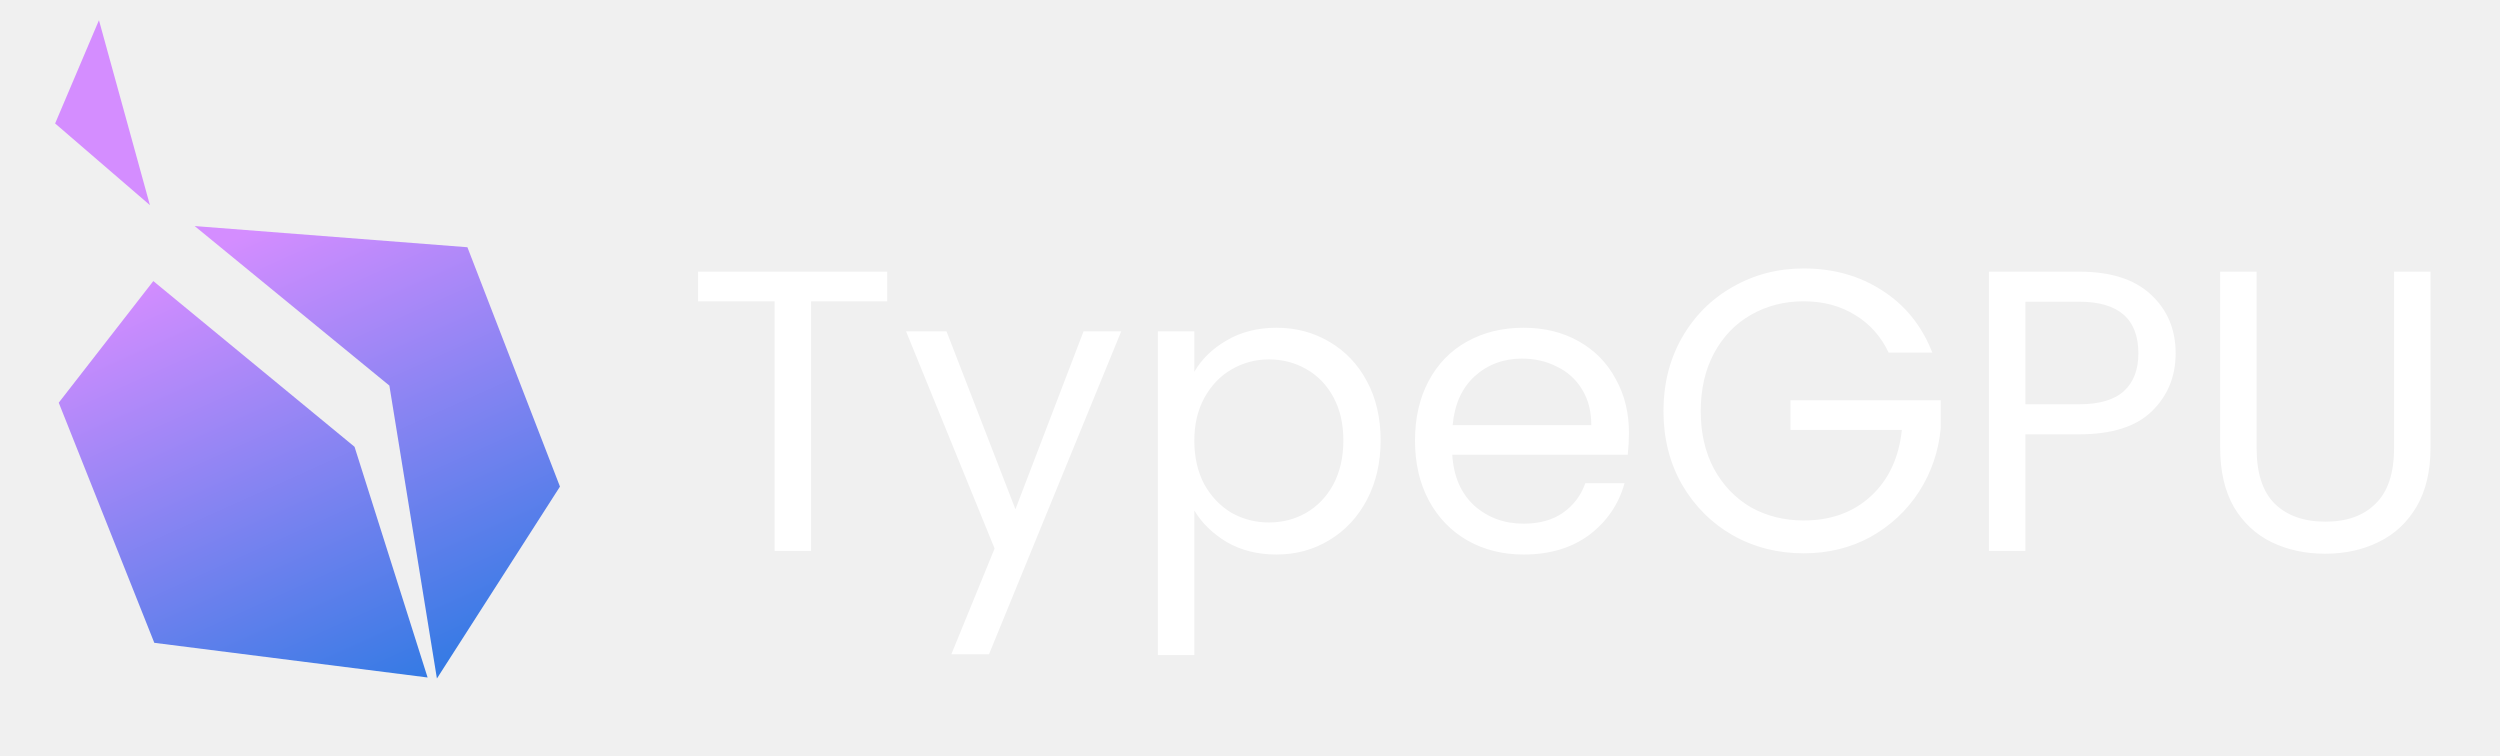
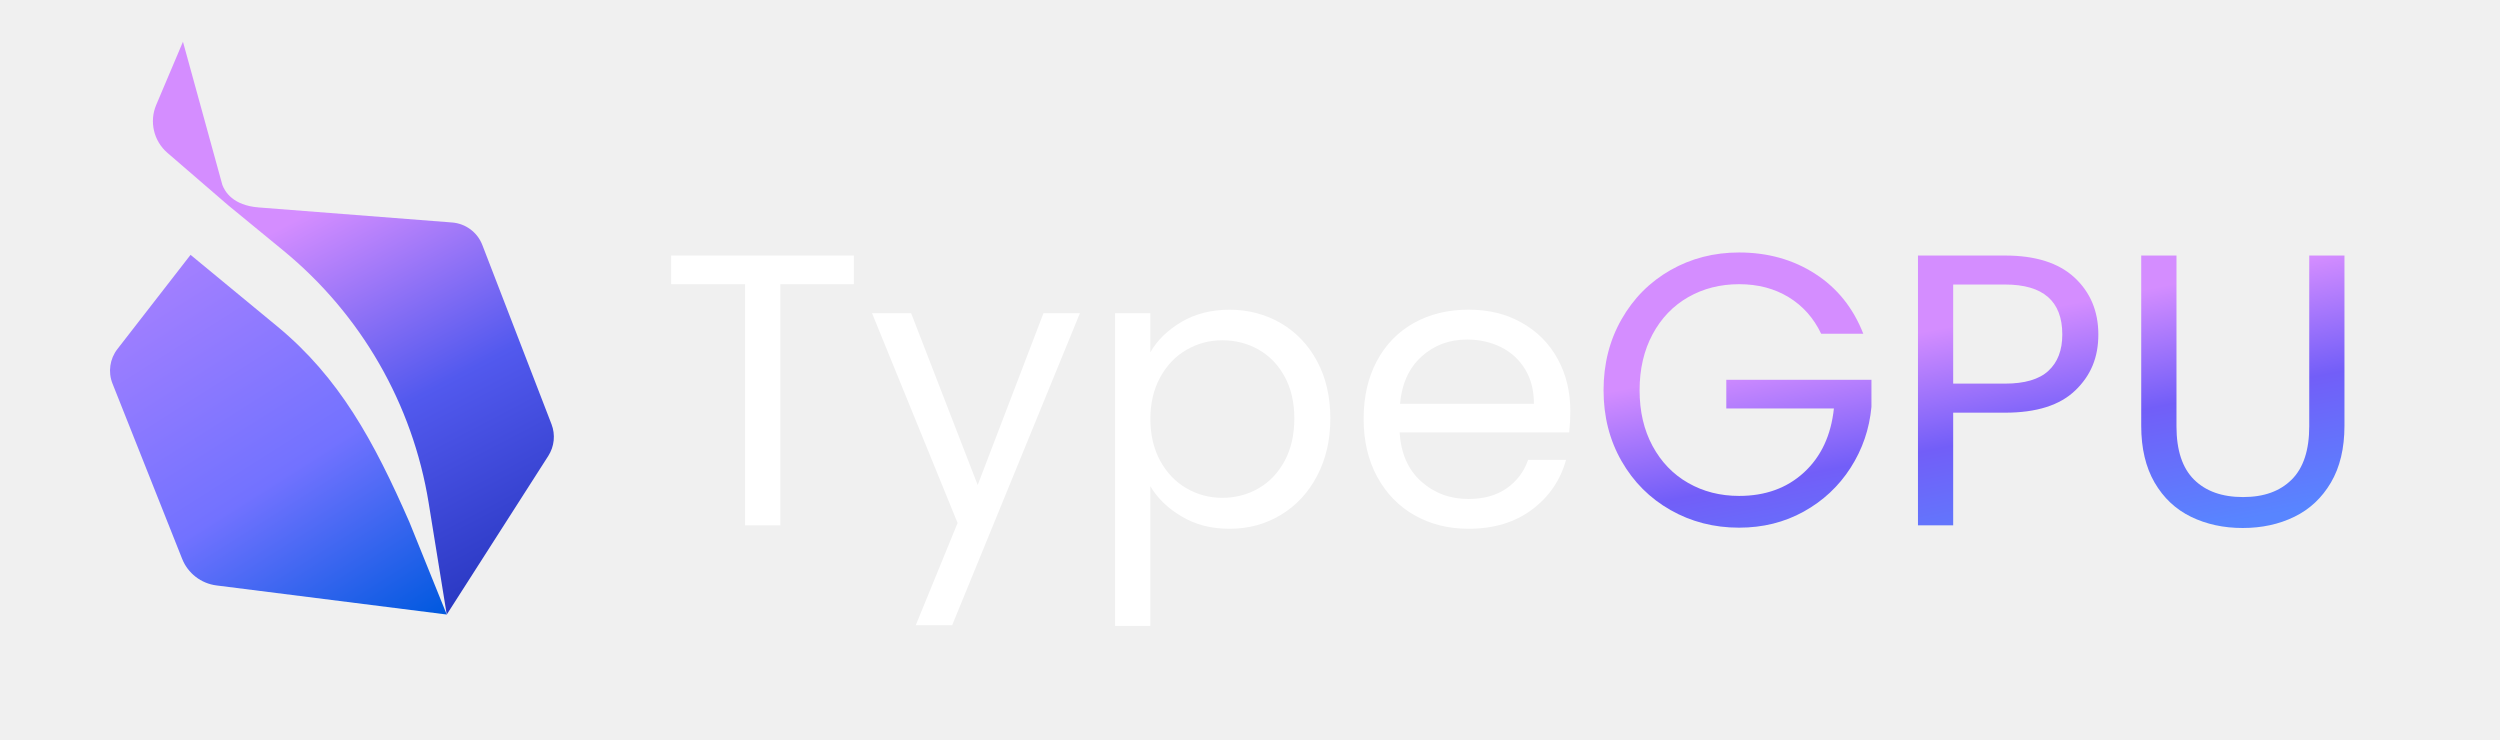
- <svg xmlns="http://www.w3.org/2000/svg" width="599" height="181" viewBox="0 0 599 181" fill="none">
-   <g clip-path="url(#clip0_53_32)">
-     <path d="M36.971 154.02L102.452 162.326L84.946 107.049L36.735 67.346L14.075 96.486L36.971 154.02Z" fill="url(#paint0_linear_53_32)" />
-     <path d="M111.99 59.236L46.639 54.163L93.295 92.388L104.685 162.569L134.167 116.587L111.99 59.236Z" fill="url(#paint1_linear_53_32)" />
-     <path d="M13.208 29.584L35.92 49.153L23.71 4.839L13.208 29.584Z" fill="url(#paint2_linear_53_32)" />
-     <path d="M212.576 65.088V72.192H194.336V132H185.6V72.192H167.264V65.088H212.576ZM268.642 79.392L236.962 156.768H227.938L238.306 131.424L217.09 79.392H226.786L243.298 122.016L259.618 79.392H268.642ZM286.159 89.088C287.887 86.08 290.447 83.584 293.839 81.6C297.295 79.552 301.295 78.528 305.839 78.528C310.511 78.528 314.735 79.648 318.511 81.888C322.351 84.128 325.359 87.296 327.535 91.392C329.711 95.424 330.799 100.128 330.799 105.504C330.799 110.816 329.711 115.552 327.535 119.712C325.359 123.872 322.351 127.104 318.511 129.408C314.735 131.712 310.511 132.864 305.839 132.864C301.359 132.864 297.391 131.872 293.935 129.888C290.543 127.84 287.951 125.312 286.159 122.304V156.96H277.423V79.392H286.159V89.088ZM321.871 105.504C321.871 101.536 321.071 98.08 319.471 95.136C317.871 92.192 315.695 89.952 312.943 88.416C310.255 86.88 307.279 86.112 304.015 86.112C300.815 86.112 297.839 86.912 295.087 88.512C292.399 90.048 290.223 92.32 288.559 95.328C286.959 98.272 286.159 101.696 286.159 105.6C286.159 109.568 286.959 113.056 288.559 116.064C290.223 119.008 292.399 121.28 295.087 122.88C297.839 124.416 300.815 125.184 304.015 125.184C307.279 125.184 310.255 124.416 312.943 122.88C315.695 121.28 317.871 119.008 319.471 116.064C321.071 113.056 321.871 109.536 321.871 105.504ZM390.298 103.68C390.298 105.344 390.202 107.104 390.01 108.96H347.962C348.282 114.144 350.042 118.208 353.242 121.152C356.506 124.032 360.442 125.472 365.05 125.472C368.826 125.472 371.962 124.608 374.458 122.88C377.018 121.088 378.81 118.72 379.834 115.776H389.242C387.834 120.832 385.018 124.96 380.794 128.16C376.57 131.296 371.322 132.864 365.05 132.864C360.058 132.864 355.578 131.744 351.61 129.504C347.706 127.264 344.634 124.096 342.394 120C340.154 115.84 339.034 111.04 339.034 105.6C339.034 100.16 340.122 95.392 342.298 91.296C344.474 87.2 347.514 84.064 351.418 81.888C355.386 79.648 359.93 78.528 365.05 78.528C370.042 78.528 374.458 79.616 378.298 81.792C382.138 83.968 385.082 86.976 387.13 90.816C389.242 94.592 390.298 98.88 390.298 103.68ZM381.274 101.856C381.274 98.528 380.538 95.68 379.066 93.312C377.594 90.88 375.578 89.056 373.018 87.84C370.522 86.56 367.738 85.92 364.666 85.92C360.25 85.92 356.474 87.328 353.338 90.144C350.266 92.96 348.506 96.864 348.058 101.856H381.274ZM452.518 84.48C450.662 80.576 447.974 77.568 444.454 75.456C440.934 73.28 436.838 72.192 432.166 72.192C427.494 72.192 423.27 73.28 419.494 75.456C415.782 77.568 412.838 80.64 410.662 84.672C408.55 88.64 407.494 93.248 407.494 98.496C407.494 103.744 408.55 108.352 410.662 112.32C412.838 116.288 415.782 119.36 419.494 121.536C423.27 123.648 427.494 124.704 432.166 124.704C438.694 124.704 444.07 122.752 448.294 118.848C452.518 114.944 454.982 109.664 455.686 103.008H428.998V95.904H464.998V102.624C464.486 108.128 462.758 113.184 459.814 117.792C456.87 122.336 452.998 125.952 448.198 128.64C443.398 131.264 438.054 132.576 432.166 132.576C425.958 132.576 420.294 131.136 415.174 128.256C410.054 125.312 405.99 121.248 402.982 116.064C400.038 110.88 398.566 105.024 398.566 98.496C398.566 91.968 400.038 86.112 402.982 80.928C405.99 75.68 410.054 71.616 415.174 68.736C420.294 65.792 425.958 64.32 432.166 64.32C439.27 64.32 445.542 66.08 450.982 69.6C456.486 73.12 460.486 78.08 462.982 84.48H452.518ZM521.284 84.672C521.284 90.24 519.364 94.88 515.524 98.592C511.748 102.24 505.956 104.064 498.148 104.064H485.284V132H476.548V65.088H498.148C505.7 65.088 511.428 66.912 515.332 70.56C519.3 74.208 521.284 78.912 521.284 84.672ZM498.148 96.864C503.012 96.864 506.596 95.808 508.9 93.696C511.204 91.584 512.356 88.576 512.356 84.672C512.356 76.416 507.62 72.288 498.148 72.288H485.284V96.864H498.148ZM540.686 65.088V107.424C540.686 113.376 542.126 117.792 545.006 120.672C547.95 123.552 552.014 124.992 557.198 124.992C562.318 124.992 566.318 123.552 569.198 120.672C572.142 117.792 573.614 113.376 573.614 107.424V65.088H582.35V107.328C582.35 112.896 581.23 117.6 578.99 121.44C576.75 125.216 573.71 128.032 569.87 129.888C566.094 131.744 561.838 132.672 557.102 132.672C552.366 132.672 548.078 131.744 544.238 129.888C540.462 128.032 537.454 125.216 535.214 121.44C533.038 117.6 531.95 112.896 531.95 107.328V65.088H540.686Z" fill="white" />
-   </g>
+ <svg xmlns="http://www.w3.org/2000/svg" width="659" height="195" viewBox="0 0 659 195" fill="none">
+   <path d="M480.055 87.969C478.078 83.822 475.219 80.609 471.48 78.331C467.741 76.053 463.389 74.914 458.425 74.914C453.461 74.914 448.991 76.053 445.004 78.331C441.029 80.609 437.891 83.875 435.613 88.13C433.335 92.385 432.196 97.296 432.196 102.873C432.196 108.449 433.335 113.349 435.613 117.561C437.891 121.784 441.018 125.029 445.004 127.307C448.98 129.585 453.461 130.724 458.425 130.724C465.366 130.724 471.072 128.65 475.563 124.502C480.055 120.355 482.666 114.746 483.418 107.665H455.051V100.111H493.314V107.257C492.766 113.113 490.929 118.464 487.802 123.331C484.675 128.199 480.56 132.035 475.456 134.861C470.352 137.687 464.678 139.094 458.414 139.094C451.817 139.094 445.799 137.547 440.352 134.452C434.904 131.358 430.606 127.06 427.447 121.548C424.288 116.035 422.698 109.814 422.698 102.873C422.698 95.931 424.277 89.699 427.447 84.155C430.606 78.61 434.915 74.291 440.352 71.196C445.789 68.102 451.817 66.554 458.414 66.554C465.968 66.554 472.651 68.424 478.464 72.163C484.277 75.902 488.511 81.178 491.165 87.98H480.044L480.055 87.969Z" fill="url(#paint0_linear_122_144)" />
+   <path d="M547.04 102.916C542.989 106.827 536.821 108.782 528.526 108.782H514.859V138.471H505.575V67.36H528.537C536.564 67.36 542.667 69.294 546.847 73.173C551.026 77.052 553.122 82.049 553.122 88.173C553.122 94.298 551.102 99.004 547.051 102.916H547.04ZM539.948 97.758C542.398 95.512 543.623 92.321 543.623 88.163C543.623 79.384 538.584 75 528.526 75H514.859V101.121H528.526C533.695 101.121 537.509 100.004 539.959 97.758H539.948Z" fill="url(#paint1_linear_122_144)" />
+   <path d="M573.719 67.36V112.361C573.719 118.689 575.266 123.374 578.361 126.437C581.456 129.499 585.754 131.025 591.266 131.025C596.778 131.025 600.979 129.499 604.074 126.437C607.169 123.374 608.716 118.679 608.716 112.361V67.36H618V112.253C618 118.174 616.807 123.159 614.432 127.199C612.047 131.25 608.834 134.259 604.794 136.225C600.743 138.202 596.209 139.18 591.169 139.18C586.13 139.18 581.595 138.192 577.544 136.225C573.494 134.248 570.302 131.24 567.949 127.199C565.607 123.149 564.425 118.174 564.425 112.253V67.36H573.719Z" fill="url(#paint2_linear_122_144)" />
+   <path d="M225.075 67.36V74.914H205.691V138.482H196.407V74.914H176.915V67.36H225.075Z" fill="white" />
+   <path d="M284.667 82.554L250.992 164.797H241.397L252.421 137.859L229.867 82.554H240.172L257.719 127.855L275.061 82.554H284.667Z" fill="white" />
+   <path d="M311.444 84.853C315.086 82.715 319.32 81.64 324.144 81.64C328.969 81.64 333.611 82.833 337.662 85.208C341.713 87.593 344.893 90.935 347.203 95.254C349.514 99.574 350.674 104.592 350.674 110.308C350.674 116.025 349.514 120.989 347.203 125.405C344.893 129.832 341.713 133.26 337.662 135.71C333.611 138.159 329.109 139.384 324.144 139.384C319.18 139.384 315.183 138.31 311.541 136.172C307.898 134.033 305.126 131.358 303.224 128.167V165.001H293.94V82.564H303.224V92.869C305.061 89.678 307.801 87.002 311.433 84.864L311.444 84.853ZM338.64 99.294C336.942 96.168 334.642 93.782 331.752 92.149C328.862 90.516 325.681 89.699 322.21 89.699C318.74 89.699 315.667 90.537 312.776 92.203C309.886 93.868 307.576 96.286 305.835 99.445C304.105 102.604 303.235 106.268 303.235 110.416C303.235 114.563 304.105 118.324 305.835 121.483C307.565 124.642 309.886 127.06 312.776 128.725C315.667 130.391 318.815 131.229 322.21 131.229C325.606 131.229 328.862 130.402 331.752 128.725C334.642 127.06 336.942 124.642 338.64 121.483C340.337 118.324 341.186 114.596 341.186 110.308C341.186 106.021 340.337 102.421 338.64 99.294Z" fill="white" />
+   <path d="M413.628 113.983H368.94C369.284 119.495 371.164 123.793 374.602 126.888C378.041 129.982 382.199 131.53 387.099 131.53C391.107 131.53 394.459 130.595 397.145 128.725C399.832 126.856 401.723 124.352 402.808 121.225H412.812C411.318 126.598 408.32 130.971 403.829 134.334C399.337 137.697 393.761 139.384 387.099 139.384C381.791 139.384 377.052 138.192 372.862 135.817C368.682 133.442 365.394 130.047 363.019 125.663C360.634 121.279 359.452 116.197 359.452 110.405C359.452 104.613 360.612 99.552 362.922 95.201C365.233 90.849 368.488 87.496 372.668 85.154C376.848 82.811 381.662 81.63 387.11 81.63C392.557 81.63 397.113 82.79 401.186 85.1C405.269 87.41 408.417 90.591 410.62 94.642C412.833 98.693 413.94 103.259 413.94 108.363C413.94 110.136 413.843 112.006 413.639 113.972L413.628 113.983ZM402.002 97.307C400.433 94.76 398.317 92.815 395.63 91.494C392.944 90.172 389.968 89.506 386.701 89.506C382.006 89.506 378.009 90.999 374.71 93.997C371.411 96.995 369.52 101.143 369.047 106.44H404.345C404.345 102.905 403.56 99.864 402.002 97.307Z" fill="white" />
+   <path d="M73.096 86.046L50.229 67.178L30.949 92.01C28.936 94.6 28.442 98.064 29.656 101.113L48.014 147.314C49.532 151.125 52.995 153.805 57.064 154.321L117.761 161.989L107.913 137.627C98.526 116.203 89.442 99.533 73.085 86.035L73.096 86.046Z" fill="url(#paint3_linear_122_144)" />
+   <path d="M145.383 111.831L127.137 64.566C125.844 61.225 122.753 58.927 119.178 58.646L68.172 54.678C61.438 54.151 59.279 50.541 58.605 48.725L58.324 47.693L48.228 11L41.179 27.648C39.313 32.054 40.505 37.155 44.136 40.294L60.077 54.05L74.726 66.079C95.164 82.862 108.779 106.495 112.995 132.56L117.761 162L144.54 120.161C146.125 117.672 146.44 114.589 145.383 111.831Z" fill="url(#paint4_linear_122_144)" />
  <defs>
-     <linearGradient id="paint0_linear_53_32" x1="50.974" y1="59.602" x2="98.474" y2="165.103" gradientUnits="userSpaceOnUse">
+     <linearGradient id="paint0_linear_122_144" x1="484.139" y1="91.815" x2="496.287" y2="155.313" gradientUnits="userSpaceOnUse">
      <stop stop-color="#D48DFF" />
-       <stop offset="1" stop-color="#337AE4" />
+       <stop offset="0.48" stop-color="#725EF8" />
+       <stop offset="1" stop-color="#5885FF" />
    </linearGradient>
-     <linearGradient id="paint1_linear_53_32" x1="50.974" y1="59.602" x2="98.474" y2="165.103" gradientUnits="userSpaceOnUse">
+     <linearGradient id="paint1_linear_122_144" x1="484.139" y1="91.815" x2="496.287" y2="155.313" gradientUnits="userSpaceOnUse">
      <stop stop-color="#D48DFF" />
-       <stop offset="1" stop-color="#337AE4" />
+       <stop offset="0.48" stop-color="#725EF8" />
+       <stop offset="1" stop-color="#5885FF" />
    </linearGradient>
-     <linearGradient id="paint2_linear_53_32" x1="50.974" y1="59.602" x2="98.474" y2="165.103" gradientUnits="userSpaceOnUse">
+     <linearGradient id="paint2_linear_122_144" x1="484.139" y1="91.815" x2="496.287" y2="155.313" gradientUnits="userSpaceOnUse">
      <stop stop-color="#D48DFF" />
-       <stop offset="1" stop-color="#337AE4" />
+       <stop offset="0.48" stop-color="#725EF8" />
+       <stop offset="1" stop-color="#5885FF" />
    </linearGradient>
-     <clipPath id="clip0_53_32">
-       <rect width="599" height="181" fill="white" />
-     </clipPath>
+     <linearGradient id="paint3_linear_122_144" x1="-1.314" y1="-87.81" x2="202.293" y2="233.635" gradientUnits="userSpaceOnUse">
+       <stop offset="0.255" stop-color="#D48DFF" />
+       <stop offset="0.58" stop-color="#7272FF" />
+       <stop offset="0.72" stop-color="#0059DF" />
+     </linearGradient>
+     <linearGradient id="paint4_linear_122_144" x1="48.555" y1="-17.173" x2="164.852" y2="204.678" gradientUnits="userSpaceOnUse">
+       <stop offset="0.32" stop-color="#D48DFF" />
+       <stop offset="0.545" stop-color="#5259EE" />
+       <stop offset="0.825" stop-color="#1E2FB6" />
+     </linearGradient>
  </defs>
</svg>
